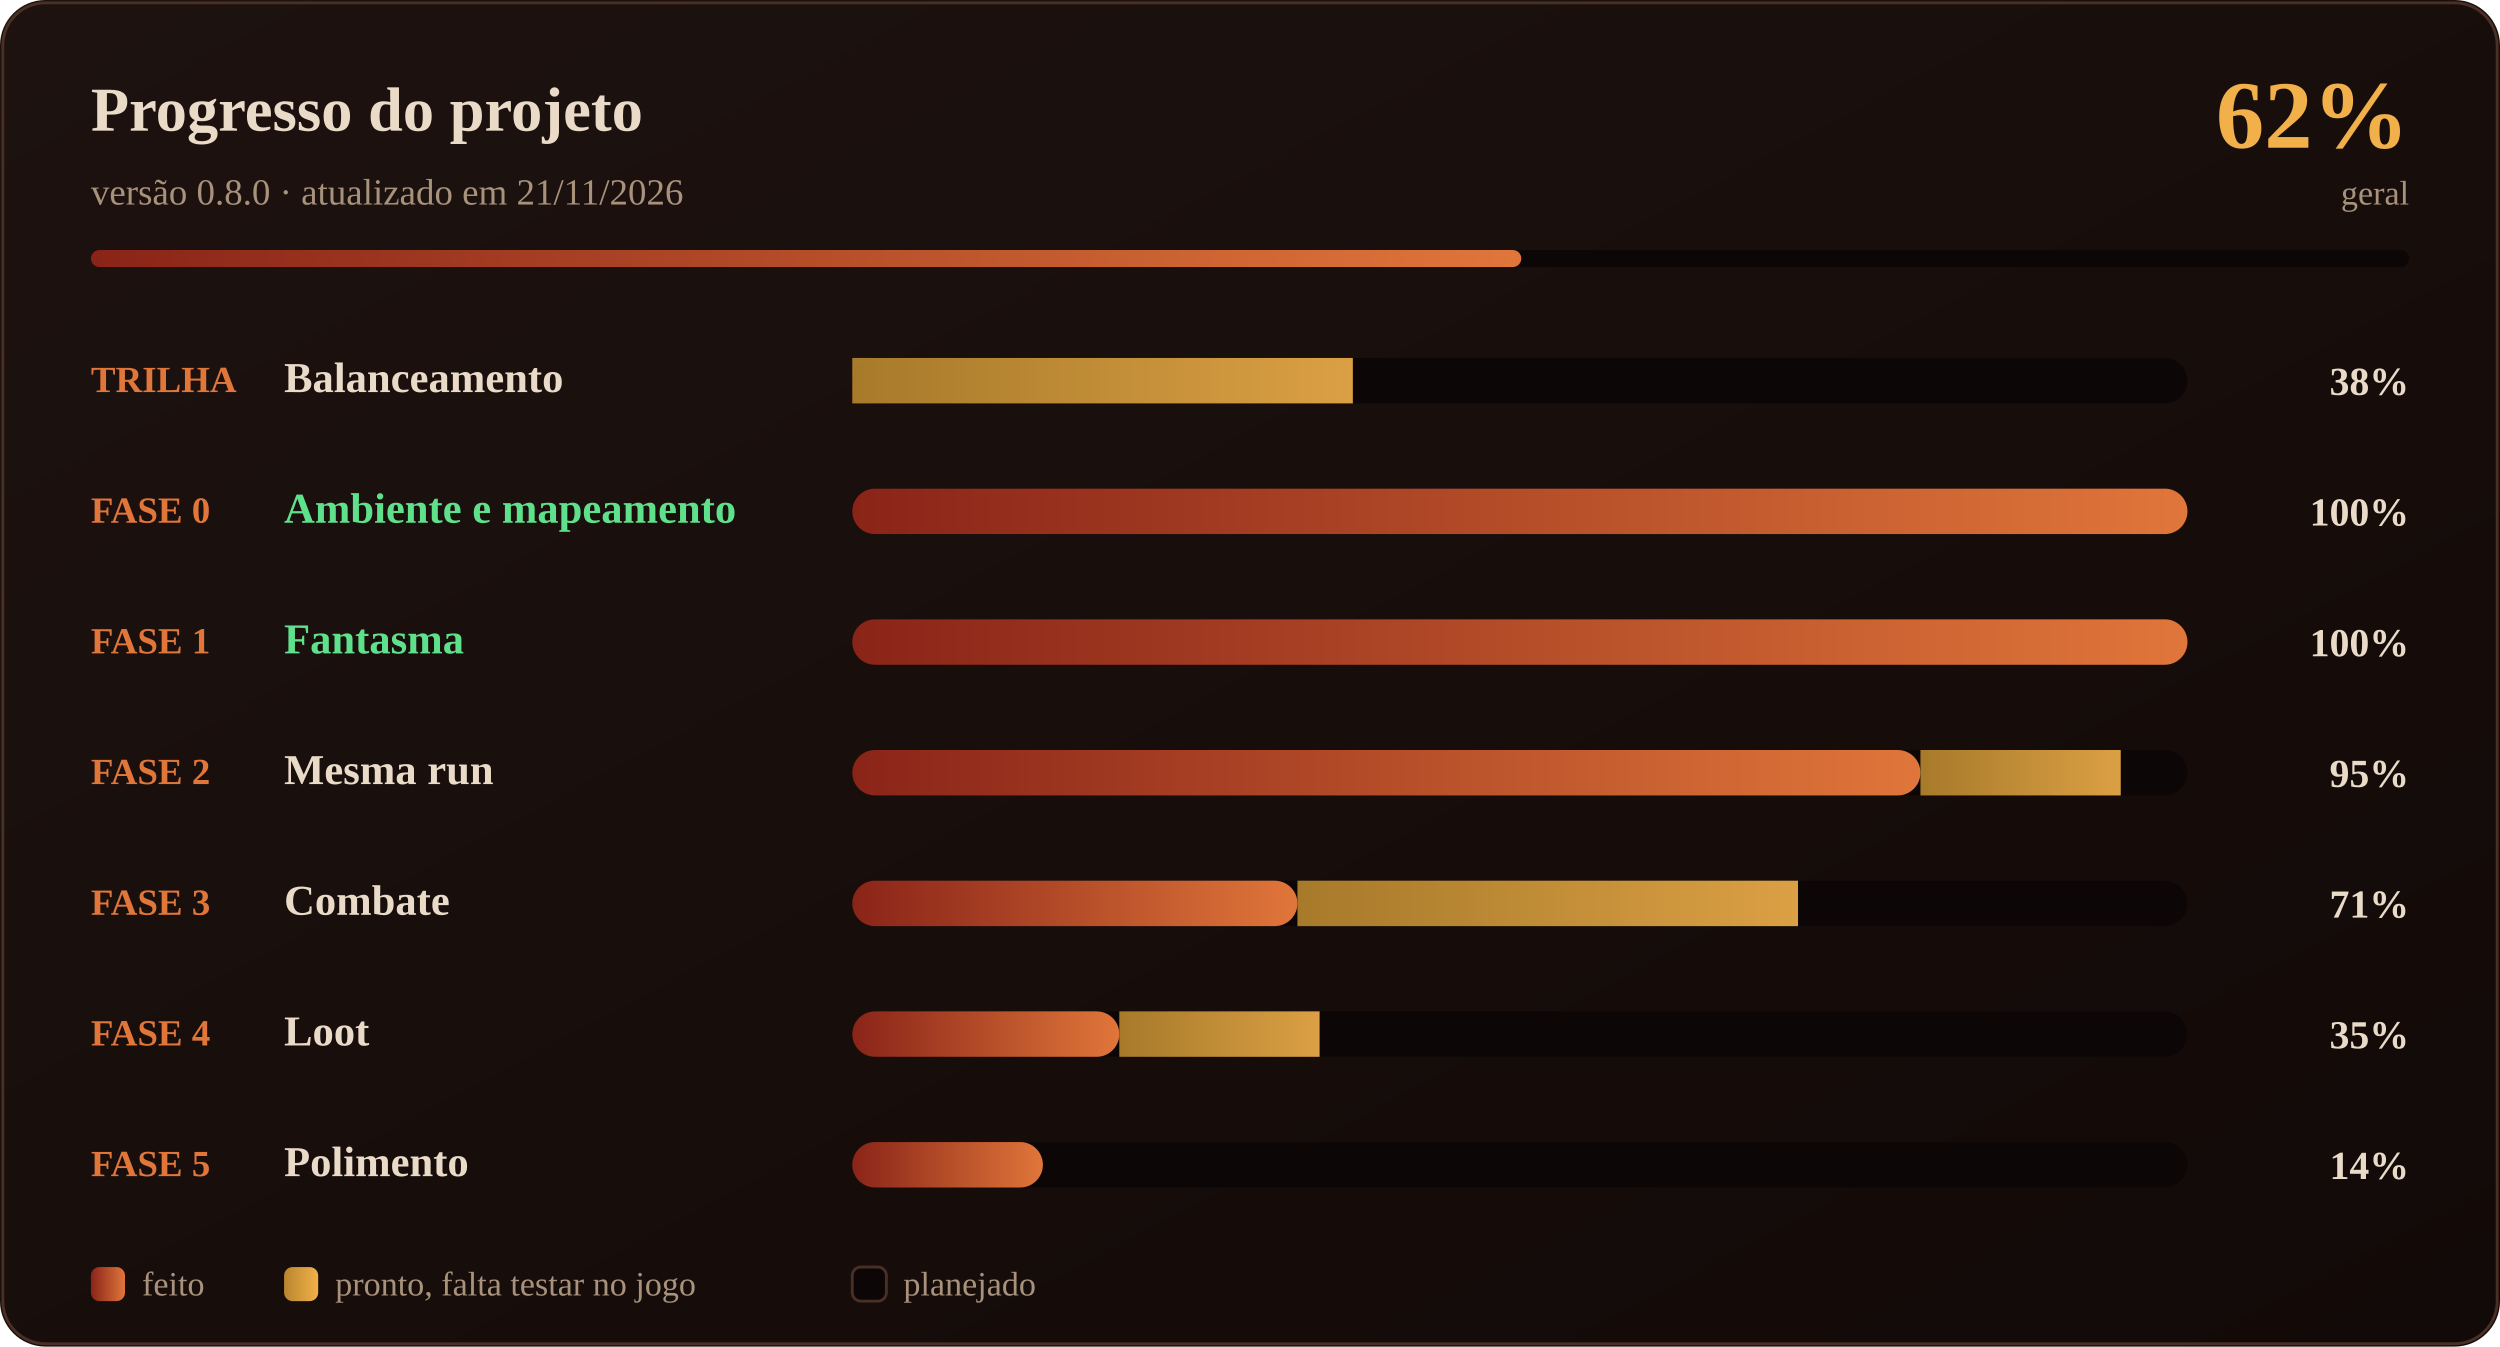
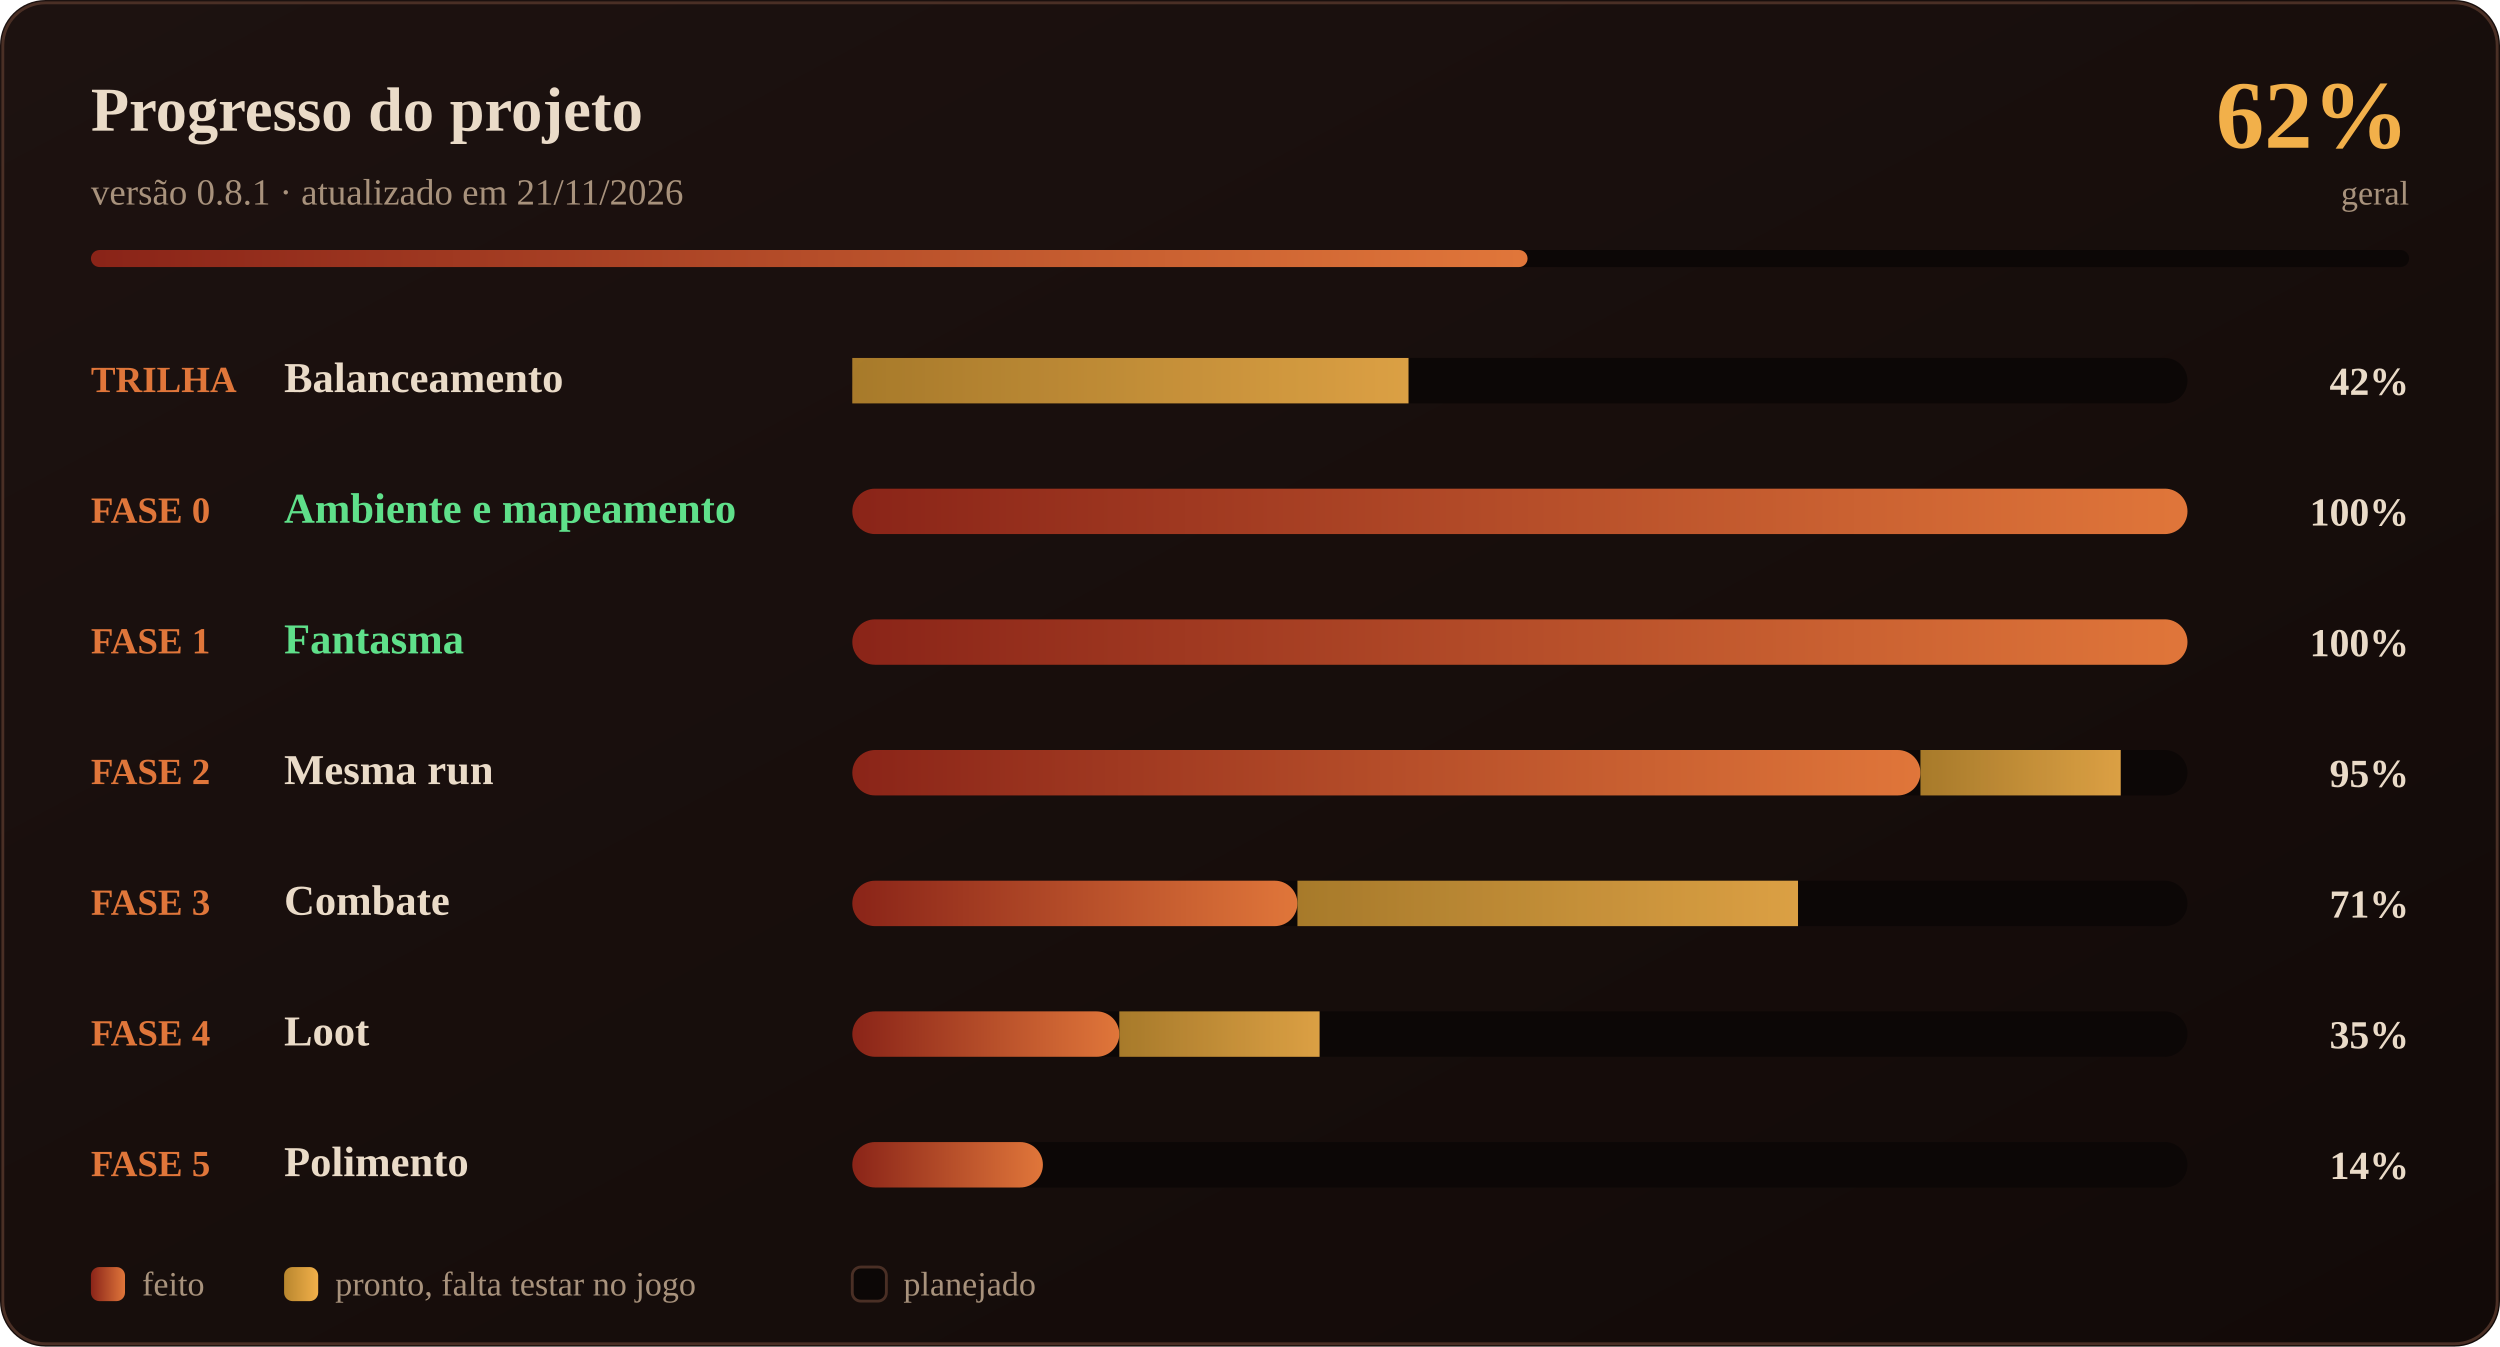
<svg xmlns="http://www.w3.org/2000/svg" width="880" height="474" viewBox="0 0 880 474" font-family="Georgia, 'Times New Roman', serif">
  <defs>
    <linearGradient id="fundo" x1="0" y1="0" x2="1" y2="1">
      <stop offset="0" stop-color="#1d1210" />
      <stop offset="1" stop-color="#120a08" />
    </linearGradient>
    <linearGradient id="fogo" x1="0" y1="0" x2="1" y2="0">
      <stop offset="0" stop-color="#8a2418" />
      <stop offset="1" stop-color="#e0763a" />
    </linearGradient>
    <linearGradient id="teste" x1="0" y1="0" x2="1" y2="0">
      <stop offset="0" stop-color="#b8862e" />
      <stop offset="1" stop-color="#f2b04a" />
    </linearGradient>
  </defs>
  <rect width="880" height="474" rx="16" fill="url(#fundo)" />
  <rect x="1" y="1" width="878" height="472" rx="15" fill="none" stroke="#4a2f25" />
  <text x="32" y="46" fill="#eadbc8" font-size="22" font-weight="700">Progresso do projeto</text>
-   <text x="32" y="72" fill="#a8927c" font-size="13">versão 0.8.0 · atualizado em 21/11/2026</text>
+   <text x="32" y="72" fill="#a8927c" font-size="13">versão 0.8.1 · atualizado em 21/11/2026</text>
  <text x="848" y="52" fill="#f2b04a" font-size="34" font-weight="800" text-anchor="end">62%</text>
  <text x="848" y="72" fill="#a8927c" font-size="12" text-anchor="end">geral</text>
  <rect x="32" y="88" width="816" height="6" rx="3" fill="#0c0706" />
-   <rect x="32" y="88" width="503.5" height="6" rx="3" fill="url(#fogo)" />
+   <rect x="32" y="88" width="505.7" height="6" rx="3" fill="url(#fogo)" />
  <text x="32" y="138" fill="#e0763a" font-size="13" font-weight="700">TRILHA</text>
  <text x="100" y="138" fill="#eadbc8" font-size="15" font-weight="600">Balanceamento</text>
  <rect x="300" y="126" width="470" height="16" rx="8" fill="#0c0706" />
-   <rect x="300.0" y="126" width="176.2" height="16" rx="0" fill="url(#teste)" opacity="0.9" />
-   <text x="848" y="139" fill="#eadbc8" font-size="14" font-weight="700" text-anchor="end">38%</text>
+   <rect x="300.0" y="126" width="195.8" height="16" rx="0" fill="url(#teste)" opacity="0.9" />
+   <text x="848" y="139" fill="#eadbc8" font-size="14" font-weight="700" text-anchor="end">42%</text>
  <text x="32" y="184" fill="#e0763a" font-size="13" font-weight="700">FASE 0</text>
  <text x="100" y="184" fill="#5fe08a" font-size="15" font-weight="600">Ambiente e mapeamento</text>
  <rect x="300" y="172" width="470" height="16" rx="8" fill="#0c0706" />
  <rect x="300" y="172" width="470.0" height="16" rx="8" fill="url(#fogo)" />
  <text x="848" y="185" fill="#eadbc8" font-size="14" font-weight="700" text-anchor="end">100%</text>
  <text x="32" y="230" fill="#e0763a" font-size="13" font-weight="700">FASE 1</text>
  <text x="100" y="230" fill="#5fe08a" font-size="15" font-weight="600">Fantasma</text>
  <rect x="300" y="218" width="470" height="16" rx="8" fill="#0c0706" />
  <rect x="300" y="218" width="470.0" height="16" rx="8" fill="url(#fogo)" />
  <text x="848" y="231" fill="#eadbc8" font-size="14" font-weight="700" text-anchor="end">100%</text>
  <text x="32" y="276" fill="#e0763a" font-size="13" font-weight="700">FASE 2</text>
  <text x="100" y="276" fill="#eadbc8" font-size="15" font-weight="600">Mesma run</text>
  <rect x="300" y="264" width="470" height="16" rx="8" fill="#0c0706" />
  <rect x="300" y="264" width="376.0" height="16" rx="8" fill="url(#fogo)" />
  <rect x="676.0" y="264" width="70.5" height="16" rx="0" fill="url(#teste)" opacity="0.9" />
  <text x="848" y="277" fill="#eadbc8" font-size="14" font-weight="700" text-anchor="end">95%</text>
  <text x="32" y="322" fill="#e0763a" font-size="13" font-weight="700">FASE 3</text>
  <text x="100" y="322" fill="#eadbc8" font-size="15" font-weight="600">Combate</text>
  <rect x="300" y="310" width="470" height="16" rx="8" fill="#0c0706" />
  <rect x="300" y="310" width="156.7" height="16" rx="8" fill="url(#fogo)" />
  <rect x="456.7" y="310" width="176.2" height="16" rx="0" fill="url(#teste)" opacity="0.9" />
  <text x="848" y="323" fill="#eadbc8" font-size="14" font-weight="700" text-anchor="end">71%</text>
  <text x="32" y="368" fill="#e0763a" font-size="13" font-weight="700">FASE 4</text>
  <text x="100" y="368" fill="#eadbc8" font-size="15" font-weight="600">Loot</text>
  <rect x="300" y="356" width="470" height="16" rx="8" fill="#0c0706" />
  <rect x="300" y="356" width="94.0" height="16" rx="8" fill="url(#fogo)" />
  <rect x="394.0" y="356" width="70.5" height="16" rx="0" fill="url(#teste)" opacity="0.9" />
  <text x="848" y="369" fill="#eadbc8" font-size="14" font-weight="700" text-anchor="end">35%</text>
  <text x="32" y="414" fill="#e0763a" font-size="13" font-weight="700">FASE 5</text>
  <text x="100" y="414" fill="#eadbc8" font-size="15" font-weight="600">Polimento</text>
  <rect x="300" y="402" width="470" height="16" rx="8" fill="#0c0706" />
  <rect x="300" y="402" width="67.1" height="16" rx="8" fill="url(#fogo)" />
  <text x="848" y="415" fill="#eadbc8" font-size="14" font-weight="700" text-anchor="end">14%</text>
  <rect x="32" y="446" width="12" height="12" rx="3" fill="url(#fogo)" />
  <text x="50" y="456" fill="#a8927c" font-size="12">feito</text>
  <rect x="100" y="446" width="12" height="12" rx="3" fill="url(#teste)" />
  <text x="118" y="456" fill="#a8927c" font-size="12">pronto, falta testar no jogo</text>
  <rect x="300" y="446" width="12" height="12" rx="3" fill="#0c0706" stroke="#4a2f25" />
  <text x="318" y="456" fill="#a8927c" font-size="12">planejado</text>
</svg>
